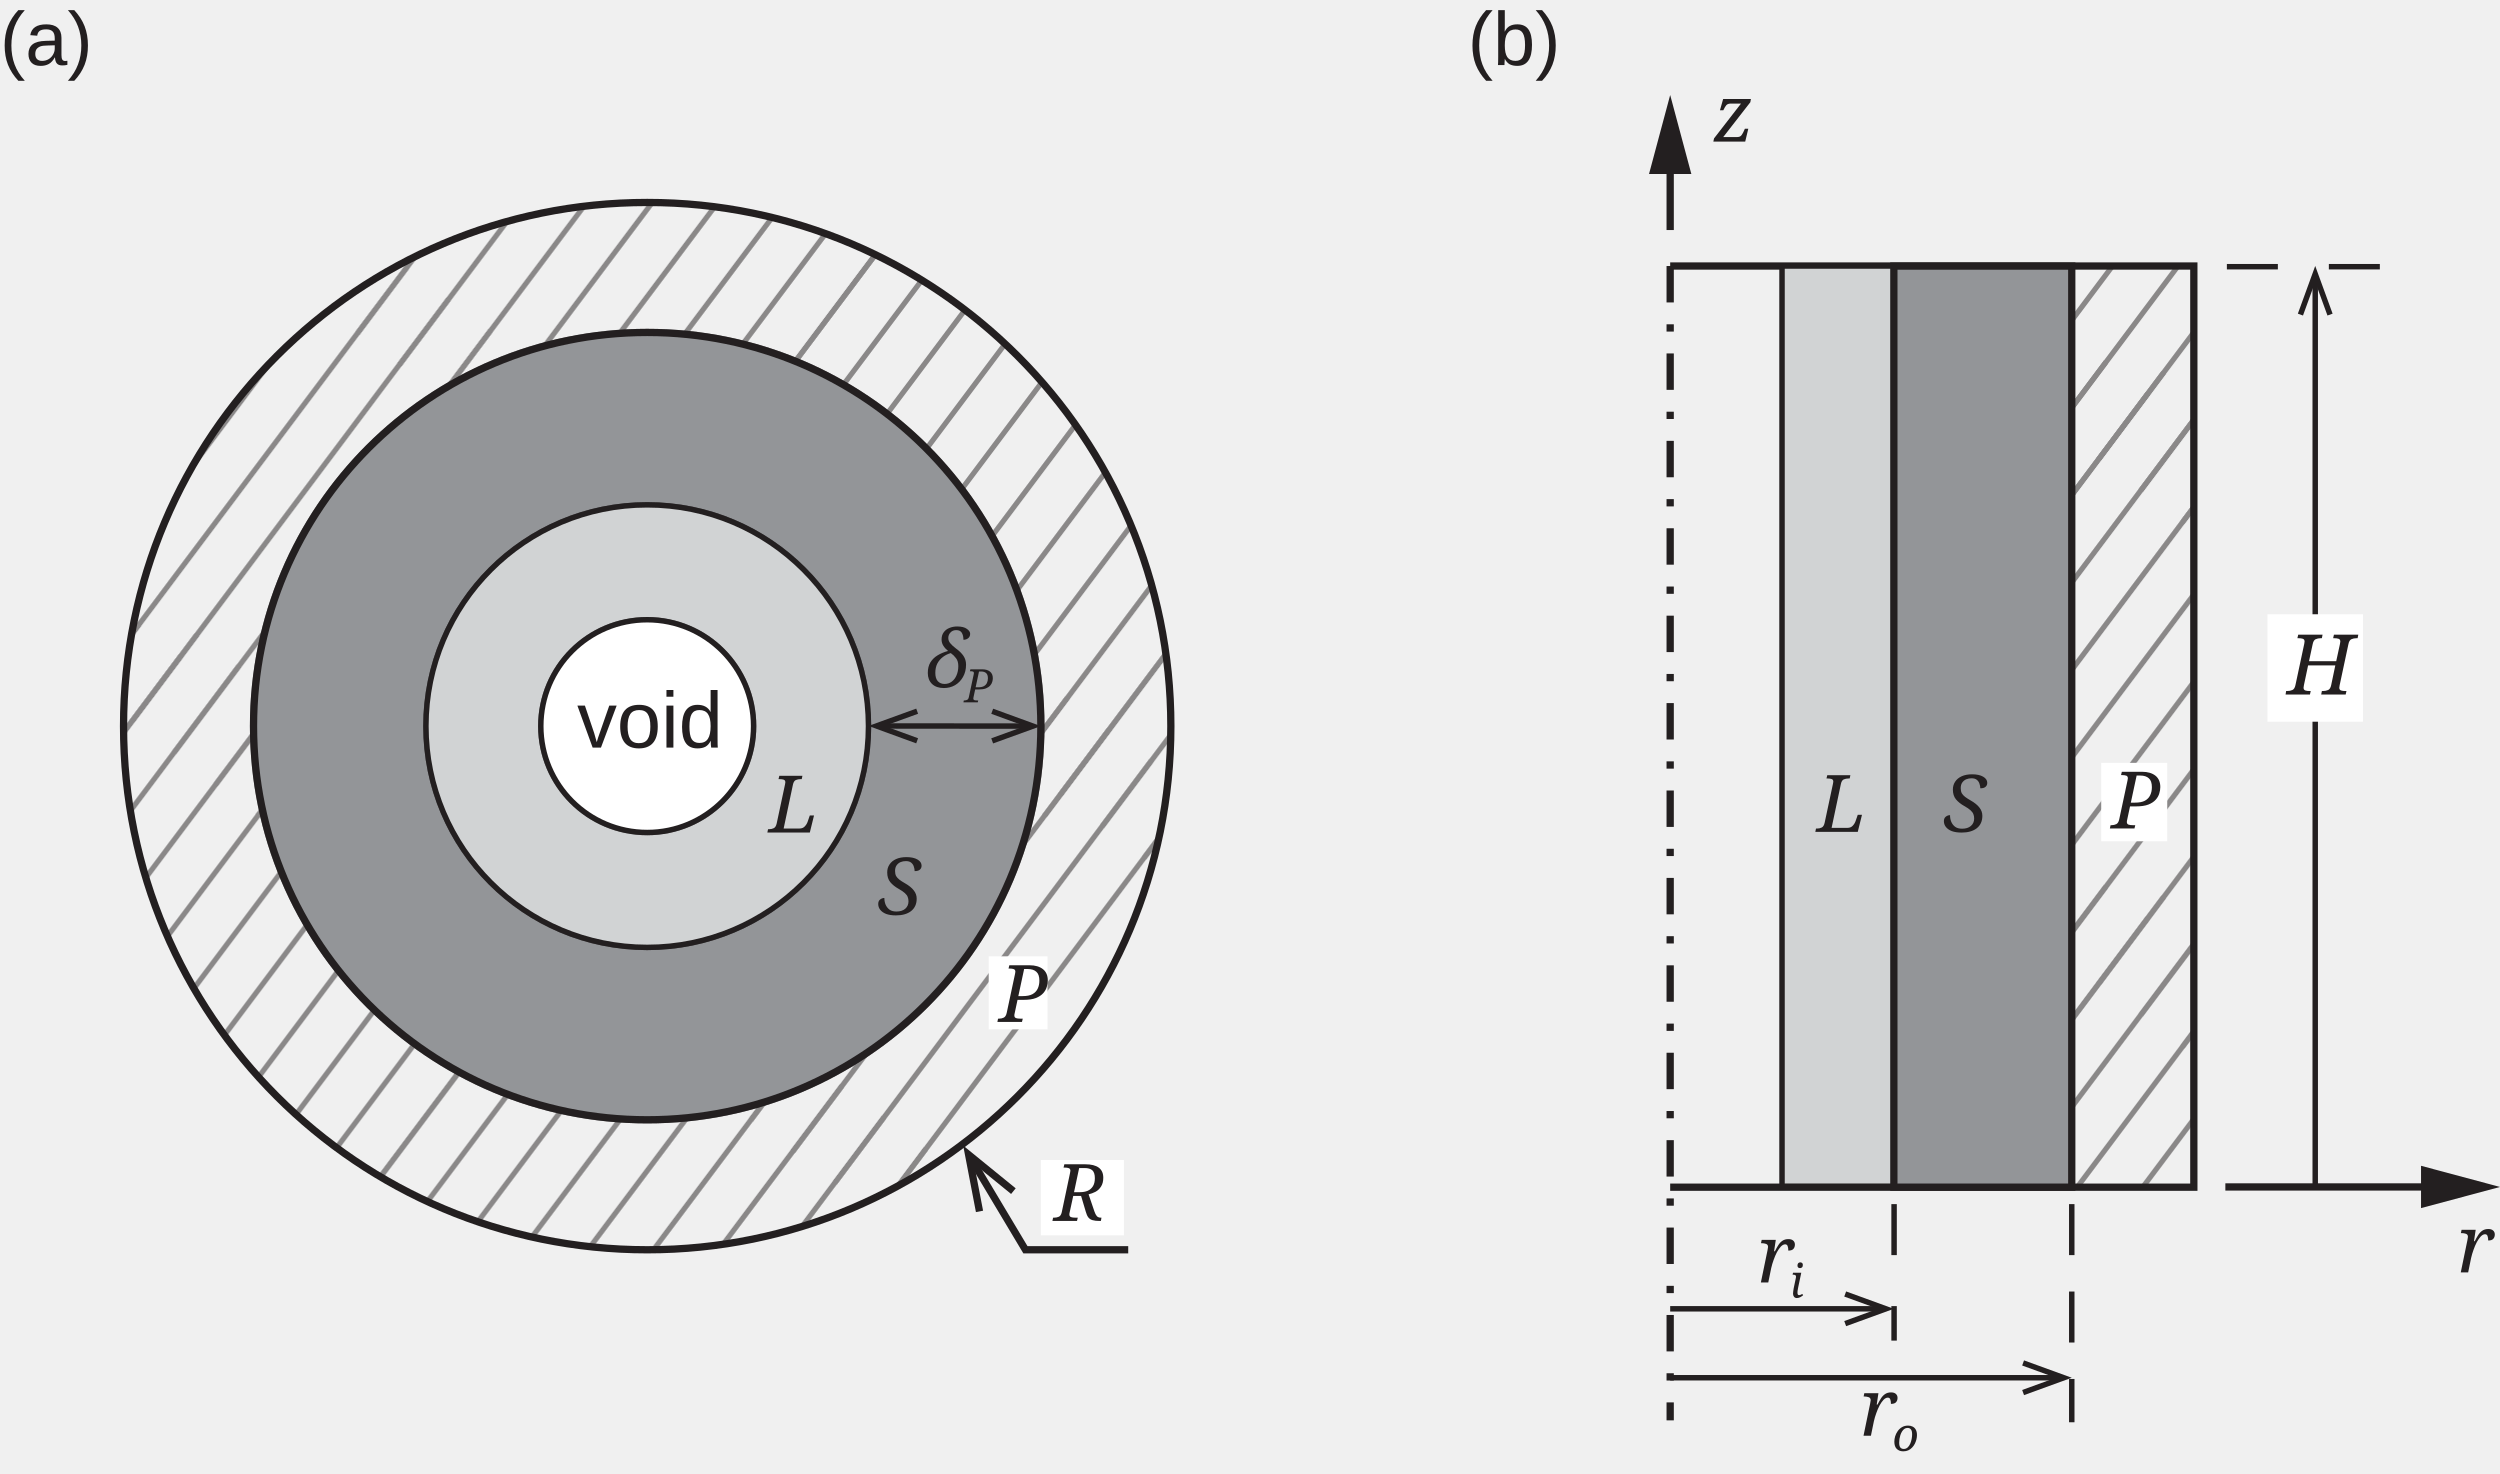
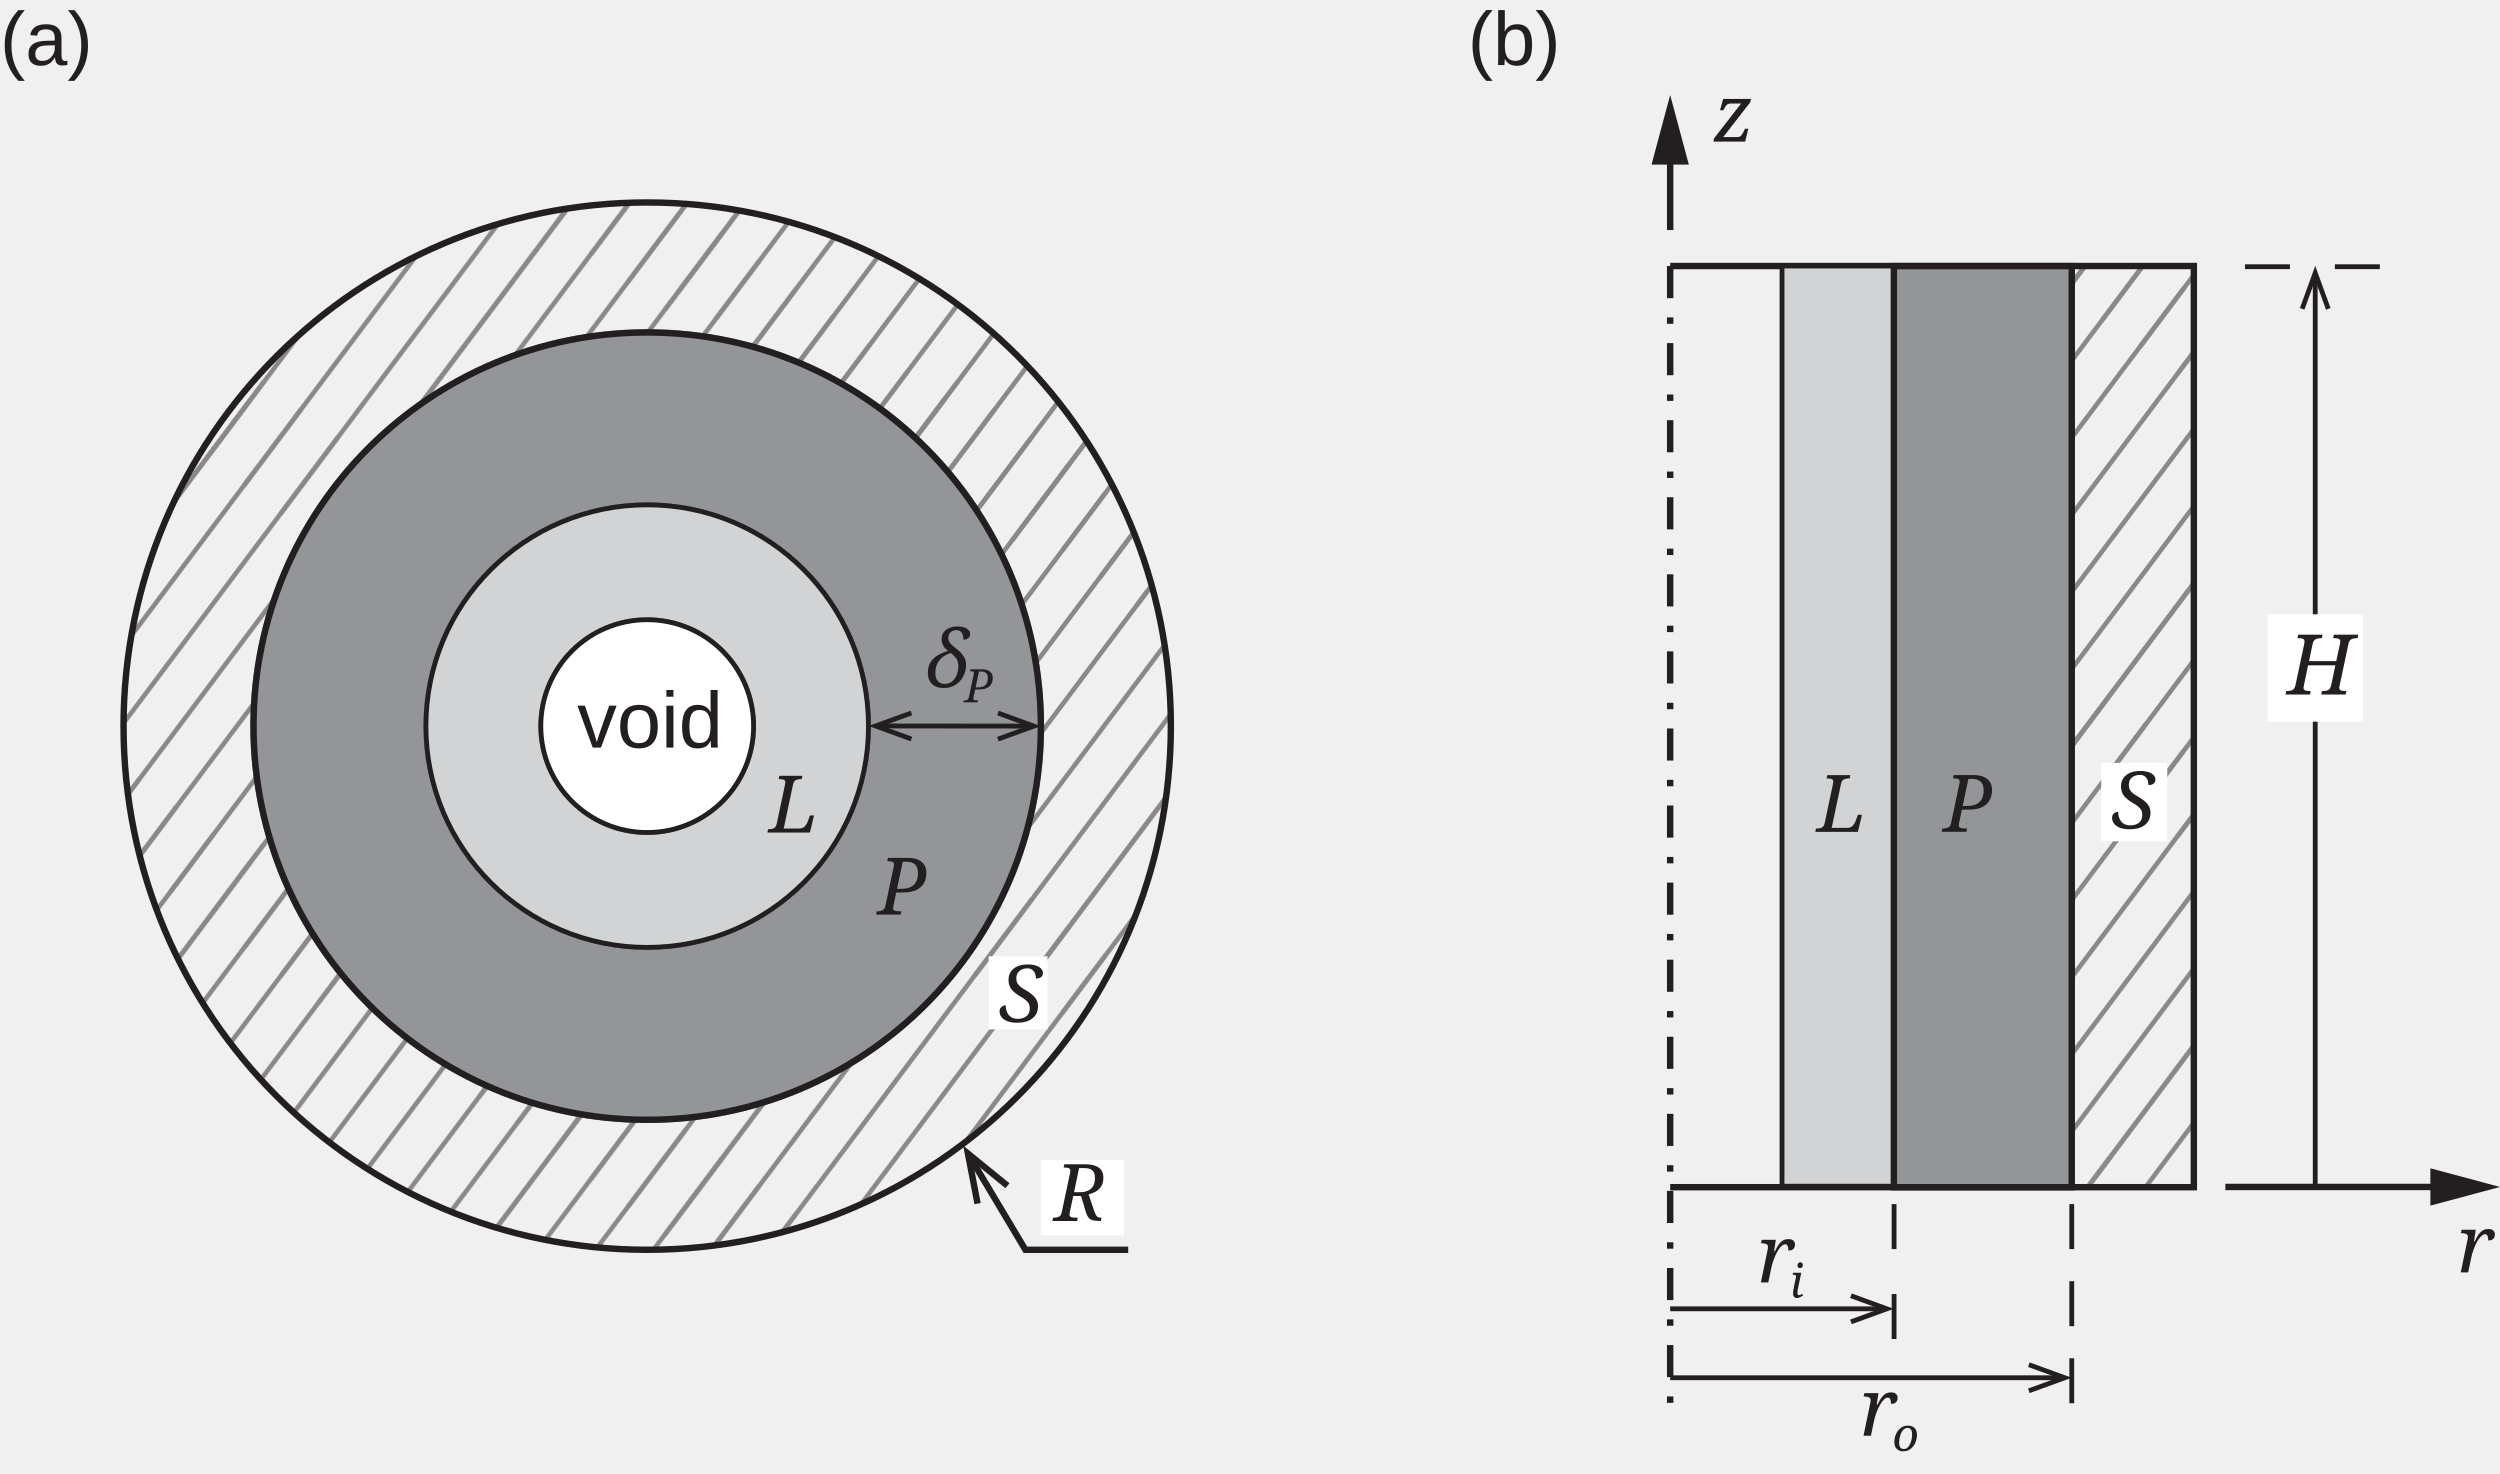
- <svg xmlns="http://www.w3.org/2000/svg" id="Layer_1" data-name="Layer 1" viewBox="0 0 343.198 202.216">
+ <svg xmlns="http://www.w3.org/2000/svg" id="Layer_1" data-name="Layer 1" viewBox="0 0 389.243 229.346">
  <defs>
    <style>
-       .cls-1 {
-         font-size: 11.516px;
-       }
- 
-       .cls-1, .cls-2, .cls-3, .cls-4, .cls-5 {
+       .cls-1, .cls-2, .cls-3, .cls-4, .cls-5, .cls-6, .cls-7, .cls-8, .cls-9, .cls-10, .cls-11, .cls-12, .cls-13 {
+         stroke: #231f20;
+       }
+ 
+       .cls-1, .cls-2, .cls-3, .cls-4, .cls-5, .cls-6, .cls-7, .cls-8, .cls-9, .cls-10, .cls-11, .cls-13 {
+         stroke-miterlimit: 10;
+       }
+ 
+       .cls-1, .cls-2, .cls-4, .cls-5, .cls-7, .cls-10, .cls-11, .cls-13 {
+         stroke-width: .75px;
+       }
+ 
+       .cls-1, .cls-3, .cls-5, .cls-14 {
+         opacity: .5;
+       }
+ 
+       .cls-1, .cls-10 {
+         fill: #d1d3d4;
+       }
+ 
+       .cls-2, .cls-15, .cls-5 {
+         fill: #fff;
+       }
+ 
+       .cls-16, .cls-17, .cls-18, .cls-19, .cls-20 {
        fill: #231f20;
      }

-       .cls-1, .cls-3 {
+       .cls-3, .cls-8 {
+         fill: #939598;
+       }
+ 
+       .cls-17, .cls-18 {
+         font-family: ArialMT, Arial;
+       }
+ 
+       .cls-17, .cls-20 {
+         font-size: 12.373px;
+       }
+ 
+       .cls-21, .cls-4, .cls-6, .cls-7, .cls-9, .cls-11, .cls-12, .cls-13 {
+         fill: none;
+       }
+ 
+       .cls-4 {
+         stroke-dasharray: 7 7;
+       }
+ 
+       .cls-6 {
+         stroke-dasharray: 5 3 1 3;
+       }
+ 
+       .cls-18 {
+         font-size: 11.809px;
+       }
+ 
+       .cls-7 {
+         stroke-dasharray: 7 5;
+       }
+ 
+       .cls-14 {
+         fill: url(#_10_lpi_10_);
+       }
+ 
+       .cls-12 {
+         stroke-width: .72px;
+       }
+ 
+       .cls-13 {
+         stroke-dasharray: 7;
+       }
+ 
+       .cls-19 {
+         font-size: 13.061px;
+       }
+ 
+       .cls-19, .cls-20 {
        font-family: Cambria-Italic, Cambria;
        font-style: italic;
      }
- 
-       .cls-6, .cls-7, .cls-8, .cls-9, .cls-10, .cls-11, .cls-12, .cls-13, .cls-14, .cls-15, .cls-16, .cls-17, .cls-18 {
-         stroke: #231f20;
-       }
- 
-       .cls-6, .cls-7, .cls-8, .cls-9, .cls-10, .cls-11, .cls-12, .cls-13, .cls-14, .cls-15, .cls-16, .cls-18 {
-         stroke-miterlimit: 10;
-       }
- 
-       .cls-6, .cls-7, .cls-9, .cls-10, .cls-12, .cls-15, .cls-16, .cls-18 {
-         stroke-width: .75px;
-       }
- 
-       .cls-6, .cls-8, .cls-10, .cls-19 {
-         opacity: .5;
-       }
- 
-       .cls-6, .cls-15 {
-         fill: #d1d3d4;
-       }
- 
-       .cls-7, .cls-20, .cls-10 {
-         fill: #fff;
-       }
- 
-       .cls-8, .cls-13 {
-         fill: #939598;
-       }
- 
-       .cls-21, .cls-9, .cls-11, .cls-12, .cls-14, .cls-16, .cls-17, .cls-18 {
-         fill: none;
-       }
- 
-       .cls-3, .cls-5 {
-         font-size: 10.909px;
-       }
- 
-       .cls-9 {
-         stroke-dasharray: 7 7;
-       }
- 
-       .cls-11 {
-         stroke-dasharray: 5 3 1 3;
-       }
- 
-       .cls-12 {
-         stroke-dasharray: 7 5;
-       }
- 
-       .cls-4 {
-         font-size: 10.412px;
-       }
- 
-       .cls-4, .cls-5 {
-         font-family: ArialMT, Arial;
-       }
- 
-       .cls-19 {
-         fill: url(#_10_lpi_10_);
-       }
- 
-       .cls-17 {
-         stroke-width: .72px;
-       }
- 
-       .cls-18 {
-         stroke-dasharray: 7;
-       }
    </style>
-     <pattern id="_10_lpi_10_" data-name="10 lpi 10%" x="0" y="0" width="108" height="72" patternTransform="translate(-130.792 -44.431)" patternUnits="userSpaceOnUse" viewBox="0 0 108 72">
+     <pattern id="_10_lpi_10_" data-name="10 lpi 10%" x="0" y="0" width="108" height="72" patternTransform="translate(-62.646 -36.234)" patternUnits="userSpaceOnUse" viewBox="0 0 108 72">
      <g>
        <rect class="cls-21" width="108" height="72" />
        <g>
-           <line class="cls-17" x1="100.655" y1="111.801" x2="144.148" y2="53.795" />
-           <line class="cls-17" x1="89.134" y1="103.163" x2="132.627" y2="45.157" />
-           <line class="cls-17" x1="77.613" y1="94.524" x2="121.106" y2="36.518" />
-           <line class="cls-17" x1="66.091" y1="85.885" x2="109.584" y2="27.88" />
-           <line class="cls-17" x1="106.416" y1="116.12" x2="149.908" y2="58.115" />
-           <line class="cls-17" x1="94.894" y1="107.482" x2="138.387" y2="49.476" />
-           <line class="cls-17" x1="83.374" y1="98.843" x2="126.866" y2="40.838" />
-           <line class="cls-17" x1="71.852" y1="90.205" x2="115.345" y2="32.199" />
-           <line class="cls-17" x1="60.332" y1="81.566" x2="103.824" y2="23.561" />
-         </g>
-         <g>
-           <line class="cls-17" x1="12.091" y1="121.885" x2="55.584" y2="63.88" />
-           <line class="cls-17" x1="17.852" y1="126.205" x2="61.345" y2="68.199" />
-           <line class="cls-17" x1="6.332" y1="117.566" x2="49.824" y2="59.561" />
-         </g>
-         <g>
-           <line class="cls-17" x1="4.175" y1="120.439" x2="47.668" y2="62.434" />
-           <line class="cls-17" x1="-7.345" y1="111.801" x2="36.148" y2="53.795" />
-           <line class="cls-17" x1="-18.866" y1="103.163" x2="24.627" y2="45.157" />
-           <line class="cls-17" x1="-30.387" y1="94.524" x2="13.106" y2="36.518" />
-           <line class="cls-17" x1="-41.909" y1="85.885" x2="1.584" y2="27.88" />
-           <line class="cls-17" x1="-1.584" y1="116.12" x2="41.908" y2="58.115" />
-           <line class="cls-17" x1="-13.106" y1="107.482" x2="30.387" y2="49.476" />
-           <line class="cls-17" x1="-24.626" y1="98.843" x2="18.866" y2="40.838" />
-           <line class="cls-17" x1="-36.148" y1="90.205" x2="7.345" y2="32.199" />
-         </g>
-         <g>
-           <line class="cls-17" x1="100.655" y1="39.801" x2="144.148" y2="-18.205" />
-           <line class="cls-17" x1="89.134" y1="31.163" x2="132.627" y2="-26.843" />
-           <line class="cls-17" x1="77.613" y1="22.524" x2="121.106" y2="-35.482" />
-           <line class="cls-17" x1="66.091" y1="13.885" x2="109.584" y2="-44.12" />
-           <line class="cls-17" x1="106.416" y1="44.12" x2="149.908" y2="-13.885" />
-           <line class="cls-17" x1="94.894" y1="35.482" x2="138.387" y2="-22.524" />
-           <line class="cls-17" x1="83.374" y1="26.843" x2="126.866" y2="-31.162" />
-           <line class="cls-17" x1="71.852" y1="18.205" x2="115.345" y2="-39.801" />
-           <line class="cls-17" x1="60.332" y1="9.566" x2="103.824" y2="-48.439" />
-         </g>
-         <g>
-           <line class="cls-17" x1="58.175" y1="84.439" x2="101.668" y2="26.434" />
-           <line class="cls-17" x1="46.655" y1="75.801" x2="90.148" y2="17.795" />
-           <line class="cls-17" x1="35.134" y1="67.163" x2="78.627" y2="9.157" />
-           <line class="cls-17" x1="23.613" y1="58.524" x2="67.106" y2=".518" />
-           <line class="cls-17" x1="12.091" y1="49.885" x2="55.584" y2="-8.12" />
-           <line class="cls-17" x1="52.416" y1="80.12" x2="95.908" y2="22.115" />
-           <line class="cls-17" x1="40.894" y1="71.482" x2="84.387" y2="13.476" />
-           <line class="cls-17" x1="29.374" y1="62.843" x2="72.866" y2="4.838" />
-           <line class="cls-17" x1="17.852" y1="54.205" x2="61.345" y2="-3.801" />
-           <line class="cls-17" x1="6.332" y1="45.566" x2="49.824" y2="-12.439" />
-         </g>
-         <g>
-           <line class="cls-17" x1="4.175" y1="48.439" x2="47.668" y2="-9.566" />
-           <line class="cls-17" x1="-7.345" y1="39.801" x2="36.148" y2="-18.205" />
-           <line class="cls-17" x1="-18.866" y1="31.163" x2="24.627" y2="-26.843" />
-           <line class="cls-17" x1="-30.387" y1="22.524" x2="13.106" y2="-35.482" />
-           <line class="cls-17" x1="-41.909" y1="13.885" x2="1.584" y2="-44.12" />
-           <line class="cls-17" x1="-1.584" y1="44.12" x2="41.908" y2="-13.885" />
-           <line class="cls-17" x1="-13.106" y1="35.482" x2="30.387" y2="-22.524" />
-           <line class="cls-17" x1="-24.626" y1="26.843" x2="18.866" y2="-31.162" />
-           <line class="cls-17" x1="-36.148" y1="18.205" x2="7.345" y2="-39.801" />
-         </g>
-         <g>
-           <line class="cls-17" x1="58.175" y1="12.439" x2="101.668" y2="-45.566" />
-           <line class="cls-17" x1="46.655" y1="3.801" x2="90.148" y2="-54.205" />
-           <line class="cls-17" x1="52.416" y1="8.12" x2="95.908" y2="-49.885" />
+           <line class="cls-12" x1="100.655" y1="111.801" x2="144.148" y2="53.795" />
+           <line class="cls-12" x1="89.134" y1="103.163" x2="132.627" y2="45.157" />
+           <line class="cls-12" x1="77.613" y1="94.524" x2="121.106" y2="36.518" />
+           <line class="cls-12" x1="66.091" y1="85.885" x2="109.584" y2="27.88" />
+           <line class="cls-12" x1="106.416" y1="116.12" x2="149.908" y2="58.115" />
+           <line class="cls-12" x1="94.894" y1="107.482" x2="138.387" y2="49.476" />
+           <line class="cls-12" x1="83.374" y1="98.843" x2="126.866" y2="40.838" />
+           <line class="cls-12" x1="71.852" y1="90.205" x2="115.345" y2="32.199" />
+           <line class="cls-12" x1="60.332" y1="81.566" x2="103.824" y2="23.561" />
+         </g>
+         <g>
+           <line class="cls-12" x1="12.091" y1="121.885" x2="55.584" y2="63.88" />
+           <line class="cls-12" x1="17.852" y1="126.205" x2="61.345" y2="68.199" />
+           <line class="cls-12" x1="6.332" y1="117.566" x2="49.824" y2="59.561" />
+         </g>
+         <g>
+           <line class="cls-12" x1="4.175" y1="120.439" x2="47.668" y2="62.434" />
+           <line class="cls-12" x1="-7.345" y1="111.801" x2="36.148" y2="53.795" />
+           <line class="cls-12" x1="-18.866" y1="103.163" x2="24.627" y2="45.157" />
+           <line class="cls-12" x1="-30.387" y1="94.524" x2="13.106" y2="36.518" />
+           <line class="cls-12" x1="-41.909" y1="85.885" x2="1.584" y2="27.88" />
+           <line class="cls-12" x1="-1.584" y1="116.12" x2="41.908" y2="58.115" />
+           <line class="cls-12" x1="-13.106" y1="107.482" x2="30.387" y2="49.476" />
+           <line class="cls-12" x1="-24.626" y1="98.843" x2="18.866" y2="40.838" />
+           <line class="cls-12" x1="-36.148" y1="90.205" x2="7.345" y2="32.199" />
+         </g>
+         <g>
+           <line class="cls-12" x1="100.655" y1="39.801" x2="144.148" y2="-18.205" />
+           <line class="cls-12" x1="89.134" y1="31.163" x2="132.627" y2="-26.843" />
+           <line class="cls-12" x1="77.613" y1="22.524" x2="121.106" y2="-35.482" />
+           <line class="cls-12" x1="66.091" y1="13.885" x2="109.584" y2="-44.12" />
+           <line class="cls-12" x1="106.416" y1="44.12" x2="149.908" y2="-13.885" />
+           <line class="cls-12" x1="94.894" y1="35.482" x2="138.387" y2="-22.524" />
+           <line class="cls-12" x1="83.374" y1="26.843" x2="126.866" y2="-31.162" />
+           <line class="cls-12" x1="71.852" y1="18.205" x2="115.345" y2="-39.801" />
+           <line class="cls-12" x1="60.332" y1="9.566" x2="103.824" y2="-48.439" />
+         </g>
+         <g>
+           <line class="cls-12" x1="58.175" y1="84.439" x2="101.668" y2="26.434" />
+           <line class="cls-12" x1="46.655" y1="75.801" x2="90.148" y2="17.795" />
+           <line class="cls-12" x1="35.134" y1="67.163" x2="78.627" y2="9.157" />
+           <line class="cls-12" x1="23.613" y1="58.524" x2="67.106" y2=".518" />
+           <line class="cls-12" x1="12.091" y1="49.885" x2="55.584" y2="-8.12" />
+           <line class="cls-12" x1="52.416" y1="80.12" x2="95.908" y2="22.115" />
+           <line class="cls-12" x1="40.894" y1="71.482" x2="84.387" y2="13.476" />
+           <line class="cls-12" x1="29.374" y1="62.843" x2="72.866" y2="4.838" />
+           <line class="cls-12" x1="17.852" y1="54.205" x2="61.345" y2="-3.801" />
+           <line class="cls-12" x1="6.332" y1="45.566" x2="49.824" y2="-12.439" />
+         </g>
+         <g>
+           <line class="cls-12" x1="4.175" y1="48.439" x2="47.668" y2="-9.566" />
+           <line class="cls-12" x1="-7.345" y1="39.801" x2="36.148" y2="-18.205" />
+           <line class="cls-12" x1="-18.866" y1="31.163" x2="24.627" y2="-26.843" />
+           <line class="cls-12" x1="-30.387" y1="22.524" x2="13.106" y2="-35.482" />
+           <line class="cls-12" x1="-41.909" y1="13.885" x2="1.584" y2="-44.12" />
+           <line class="cls-12" x1="-1.584" y1="44.12" x2="41.908" y2="-13.885" />
+           <line class="cls-12" x1="-13.106" y1="35.482" x2="30.387" y2="-22.524" />
+           <line class="cls-12" x1="-24.626" y1="26.843" x2="18.866" y2="-31.162" />
+           <line class="cls-12" x1="-36.148" y1="18.205" x2="7.345" y2="-39.801" />
+         </g>
+         <g>
+           <line class="cls-12" x1="58.175" y1="12.439" x2="101.668" y2="-45.566" />
+           <line class="cls-12" x1="46.655" y1="3.801" x2="90.148" y2="-54.205" />
+           <line class="cls-12" x1="52.416" y1="8.12" x2="95.908" y2="-49.885" />
        </g>
      </g>
    </pattern>
  </defs>
  <g>
-     <line class="cls-16" x1="317.832" y1="163.259" x2="317.832" y2="38.625" />
-     <polygon class="cls-2" points="320.218 43.059 319.512 43.315 317.832 38.699 316.152 43.315 315.447 43.059 317.832 36.506 320.218 43.059" />
-   </g>
-   <line class="cls-18" x1="326.703" y1="36.613" x2="302.243" y2="36.613" />
-   <g>
-     <rect class="cls-20" x="311.277" y="84.325" width="13.11" height="14.75" />
-     <text class="cls-1" transform="translate(313.995 95.348)">
+     <line class="cls-11" x1="360.474" y1="185.163" x2="360.474" y2="43.523" />
+     <polygon class="cls-16" points="362.86 47.957 362.155 48.213 360.474 43.597 358.794 48.213 358.09 47.957 360.474 41.404 362.86 47.957" />
+   </g>
+   <line class="cls-13" x1="370.535" y1="41.526" x2="342.794" y2="41.526" />
+   <g>
+     <rect class="cls-15" x="353.04" y="95.639" width="14.869" height="16.729" />
+     <text class="cls-19" transform="translate(356.123 108.141)">
      <tspan x="0" y="0">H</tspan>
    </text>
  </g>
-   <text class="cls-4" transform="translate(0 8.936)">
+   <text class="cls-18" transform="translate(0 10.135)">
    <tspan x="0" y="0">(a)</tspan>
  </text>
-   <text class="cls-4" transform="translate(201.499 8.935)">
+   <text class="cls-18" transform="translate(228.534 10.134)">
    <tspan x="0" y="0">(b)</tspan>
  </text>
-   <rect class="cls-19" x="277.211" y="36.519" width="23.957" height="126.726" />
-   <polyline class="cls-14" points="229.281 162.977 301.168 162.977 301.168 36.519 229.281 36.519" />
-   <line class="cls-11" x1="229.281" y1="36.519" x2="229.281" y2="194.985" />
-   <g>
-     <line class="cls-16" x1="229.281" y1="179.672" x2="257.867" y2="179.672" />
-     <polygon class="cls-2" points="253.434 182.057 253.178 181.352 257.794 179.672 253.178 177.992 253.434 177.287 259.987 179.672 253.434 182.057" />
-   </g>
-   <g>
-     <line class="cls-14" x1="305.495" y1="162.944" x2="334.339" y2="162.944" />
-     <polygon class="cls-2" points="332.357 165.849 343.198 162.944 332.357 160.039 332.357 165.849" />
-   </g>
-   <text class="cls-3" transform="translate(337.328 174.67)">
+   <rect class="cls-14" x="314.404" y="41.419" width="27.171" height="143.729" />
+   <polyline class="cls-9" points="260.042 184.843 341.575 184.843 341.575 41.419 260.042 41.419" />
+   <line class="cls-6" x1="260.042" y1="41.419" x2="260.042" y2="221.145" />
+   <g>
+     <line class="cls-11" x1="260.042" y1="203.778" x2="292.749" y2="203.778" />
+     <polygon class="cls-16" points="288.315 206.164 288.059 205.458 292.676 203.778 288.059 202.098 288.315 201.393 294.868 203.778 288.315 206.164" />
+   </g>
+   <g>
+     <line class="cls-9" x1="346.483" y1="184.806" x2="380.384" y2="184.806" />
+     <polygon class="cls-16" points="378.403 187.711 389.243 184.806 378.403 181.9 378.403 187.711" />
+   </g>
+   <text class="cls-20" transform="translate(382.585 198.104)">
    <tspan x="0" y="0">r</tspan>
  </text>
-   <line class="cls-9" x1="260.018" y1="165.301" x2="260.018" y2="184.038" />
-   <g>
-     <text class="cls-3" transform="translate(241.247 176.056)">
+   <line class="cls-4" x1="294.903" y1="187.479" x2="294.903" y2="208.731" />
+   <g>
+     <text class="cls-20" transform="translate(273.614 199.677)">
      <tspan x="0" y="0">r</tspan>
    </text>
-     <text class="cls-3" transform="translate(245.69 178.131) scale(.583)">
+     <text class="cls-20" transform="translate(278.652 202.03) scale(.583)">
      <tspan x="0" y="0">i</tspan>
    </text>
  </g>
  <g>
-     <line class="cls-14" x1="229.281" y1="31.58" x2="229.281" y2="21.902" />
-     <polygon class="cls-2" points="232.186 23.883 229.281 13.042 226.376 23.883 232.186 23.883" />
-   </g>
-   <text class="cls-3" transform="translate(235.223 19.437)">
+     <line class="cls-9" x1="260.042" y1="35.818" x2="260.042" y2="23.652" />
+     <polygon class="cls-16" points="262.948 25.633 260.042 14.793 257.137 25.633 262.948 25.633" />
+   </g>
+   <text class="cls-20" transform="translate(266.782 22.045)">
    <tspan x="0" y="0">z</tspan>
  </text>
-   <line class="cls-12" x1="284.41" y1="165.301" x2="284.41" y2="195.247" />
-   <g>
-     <line class="cls-16" x1="229.281" y1="189.136" x2="282.291" y2="189.136" />
-     <polygon class="cls-2" points="277.857 191.521 277.601 190.816 282.217 189.136 277.601 187.456 277.857 186.751 284.41 189.136 277.857 191.521" />
-   </g>
-   <rect class="cls-15" x="244.634" y="36.519" width="18.385" height="126.324" />
-   <rect class="cls-13" x="259.987" y="36.531" width="24.423" height="126.446" transform="translate(544.397 199.507) rotate(-180)" />
-   <text class="cls-3" transform="translate(266.777 114.186)">
-     <tspan x="0" y="0">S</tspan>
-   </text>
-   <text class="cls-3" transform="translate(249.424 114.197)">
+   <line class="cls-7" x1="322.568" y1="187.479" x2="322.568" y2="221.443" />
+   <g>
+     <line class="cls-11" x1="260.042" y1="214.512" x2="320.449" y2="214.512" />
+     <polygon class="cls-16" points="316.015 216.897 315.759 216.192 320.375 214.512 315.759 212.832 316.015 212.127 322.568 214.512 316.015 216.897" />
+   </g>
+   <rect class="cls-10" x="277.455" y="41.419" width="20.852" height="143.272" />
+   <rect class="cls-8" x="294.868" y="41.432" width="27.7" height="143.411" transform="translate(617.436 226.275) rotate(-180)" />
+   <text class="cls-20" transform="translate(302.569 129.505)">
+     <tspan x="0" y="0">P</tspan>
+   </text>
+   <text class="cls-20" transform="translate(282.889 129.518)">
    <tspan x="0" y="0">L</tspan>
  </text>
  <g>
-     <rect class="cls-20" x="288.453" y="104.724" width="9.062" height="10.766" />
-     <text class="cls-3" transform="translate(289.862 113.732)">
+     <rect class="cls-15" x="327.153" y="118.775" width="10.278" height="12.21" />
+     <text class="cls-20" transform="translate(328.751 128.991)">
+       <tspan x="0" y="0">S</tspan>
+     </text>
+   </g>
+   <g>
+     <text class="cls-20" transform="translate(289.595 223.543)">
+       <tspan x="0" y="0">r</tspan>
+     </text>
+     <text class="cls-20" transform="translate(294.633 225.896) scale(.583)">
+       <tspan x="0" y="0">o</tspan>
+     </text>
+   </g>
+   <g>
+     <circle class="cls-14" cx="100.767" cy="113.055" r="81.532" />
+     <circle class="cls-9" cx="100.767" cy="113.055" r="81.532" />
+   </g>
+   <g>
+     <circle class="cls-3" cx="100.767" cy="113.055" r="61.292" />
+     <circle class="cls-8" cx="100.767" cy="113.055" r="61.292" />
+   </g>
+   <g>
+     <circle class="cls-1" cx="100.767" cy="113.055" r="34.452" />
+     <circle class="cls-10" cx="100.767" cy="113.055" r="34.452" />
+   </g>
+   <g>
+     <circle class="cls-5" cx="100.767" cy="113.055" r="16.565" />
+     <circle class="cls-2" cx="100.767" cy="113.055" r="16.565" />
+   </g>
+   <text class="cls-17" transform="translate(89.863 116.401)">
+     <tspan x="0" y="0">void</tspan>
+   </text>
+   <text class="cls-20" transform="translate(136.647 142.4)">
+     <tspan x="0" y="0">P</tspan>
+   </text>
+   <text class="cls-20" transform="translate(119.726 129.62)">
+     <tspan x="0" y="0">L</tspan>
+   </text>
+   <g>
+     <rect class="cls-15" x="153.941" y="148.898" width="9.153" height="11.371" />
+     <text class="cls-20" transform="translate(155.538 159.114)">
+       <tspan x="0" y="0">S</tspan>
+     </text>
+   </g>
+   <g>
+     <line class="cls-11" x1="159.94" y1="113.053" x2="137.339" y2="113.03" />
+     <polygon class="cls-16" points="155.509 110.663 155.252 111.368 159.867 113.053 155.248 114.729 155.504 115.433 162.059 113.055 155.509 110.663" />
+     <polygon class="cls-16" points="141.775 110.649 142.03 111.355 137.412 113.03 142.027 114.715 141.77 115.419 135.219 113.028 141.775 110.649" />
+   </g>
+   <g>
+     <text class="cls-20" transform="translate(143.961 107.003)">
+       <tspan x="0" y="0">δ</tspan>
+     </text>
+     <text class="cls-20" transform="translate(150.147 109.356) scale(.583)">
      <tspan x="0" y="0">P</tspan>
    </text>
  </g>
  <g>
-     <text class="cls-3" transform="translate(255.337 197.1)">
-       <tspan x="0" y="0">r</tspan>
-     </text>
-     <text class="cls-3" transform="translate(259.78 199.174) scale(.583)">
-       <tspan x="0" y="0">o</tspan>
-     </text>
-   </g>
-   <g>
-     <circle class="cls-19" cx="88.847" cy="99.681" r="71.887" />
-     <circle class="cls-14" cx="88.847" cy="99.681" r="71.887" />
-   </g>
-   <g>
-     <circle class="cls-8" cx="88.847" cy="99.681" r="54.042" />
-     <circle class="cls-13" cx="88.847" cy="99.681" r="54.042" />
-   </g>
-   <g>
-     <circle class="cls-6" cx="88.847" cy="99.681" r="30.377" />
-     <circle class="cls-15" cx="88.847" cy="99.681" r="30.377" />
-   </g>
-   <g>
-     <circle class="cls-10" cx="88.847" cy="99.681" r="14.605" />
-     <circle class="cls-7" cx="88.847" cy="99.681" r="14.605" />
-   </g>
-   <text class="cls-5" transform="translate(79.233 102.632)">
-     <tspan x="0" y="0">void</tspan>
-   </text>
-   <text class="cls-3" transform="translate(120.483 125.555)">
-     <tspan x="0" y="0">S</tspan>
-   </text>
-   <text class="cls-3" transform="translate(105.562 114.286)">
-     <tspan x="0" y="0">L</tspan>
-   </text>
-   <g>
-     <rect class="cls-20" x="135.73" y="131.284" width="8.07" height="10.026" />
-     <text class="cls-3" transform="translate(137.139 140.292)">
-       <tspan x="0" y="0">P</tspan>
-     </text>
-   </g>
-   <g>
-     <line class="cls-16" x1="140.769" y1="99.679" x2="121.343" y2="99.659" />
-     <polygon class="cls-2" points="136.338 97.289 136.081 97.994 140.696 99.679 136.078 101.354 136.333 102.059 142.888 99.681 136.338 97.289" />
-     <polygon class="cls-2" points="125.779 97.278 126.034 97.984 121.416 99.659 126.031 101.344 125.774 102.048 119.224 99.657 125.779 97.278" />
-   </g>
-   <g>
-     <text class="cls-3" transform="translate(126.931 94.345)">
-       <tspan x="0" y="0">δ</tspan>
-     </text>
-     <text class="cls-3" transform="translate(132.386 96.419) scale(.583)">
-       <tspan x="0" y="0">P</tspan>
-     </text>
-   </g>
-   <g>
-     <rect class="cls-20" x="142.888" y="159.245" width="11.404" height="10.341" />
-     <text class="cls-3" transform="translate(144.692 167.613)">
+     <rect class="cls-15" x="162.059" y="180.61" width="12.934" height="11.728" />
+     <text class="cls-20" transform="translate(164.104 190.102)">
      <tspan x="0" y="0">R</tspan>
    </text>
  </g>
  <g>
-     <polyline class="cls-14" points="154.881 171.568 140.77 171.568 133.672 159.688" />
-     <polygon class="cls-2" points="139.434 163.131 138.802 163.907 133.722 159.772 134.956 166.205 133.974 166.393 132.222 157.262 139.434 163.131" />
+     <polyline class="cls-9" points="175.661 194.588 159.656 194.588 151.411 180.787" />
+     <polygon class="cls-16" points="157.174 184.23 156.542 185.006 151.461 180.871 152.695 187.304 151.713 187.493 149.962 178.362 157.174 184.23" />
  </g>
</svg>
